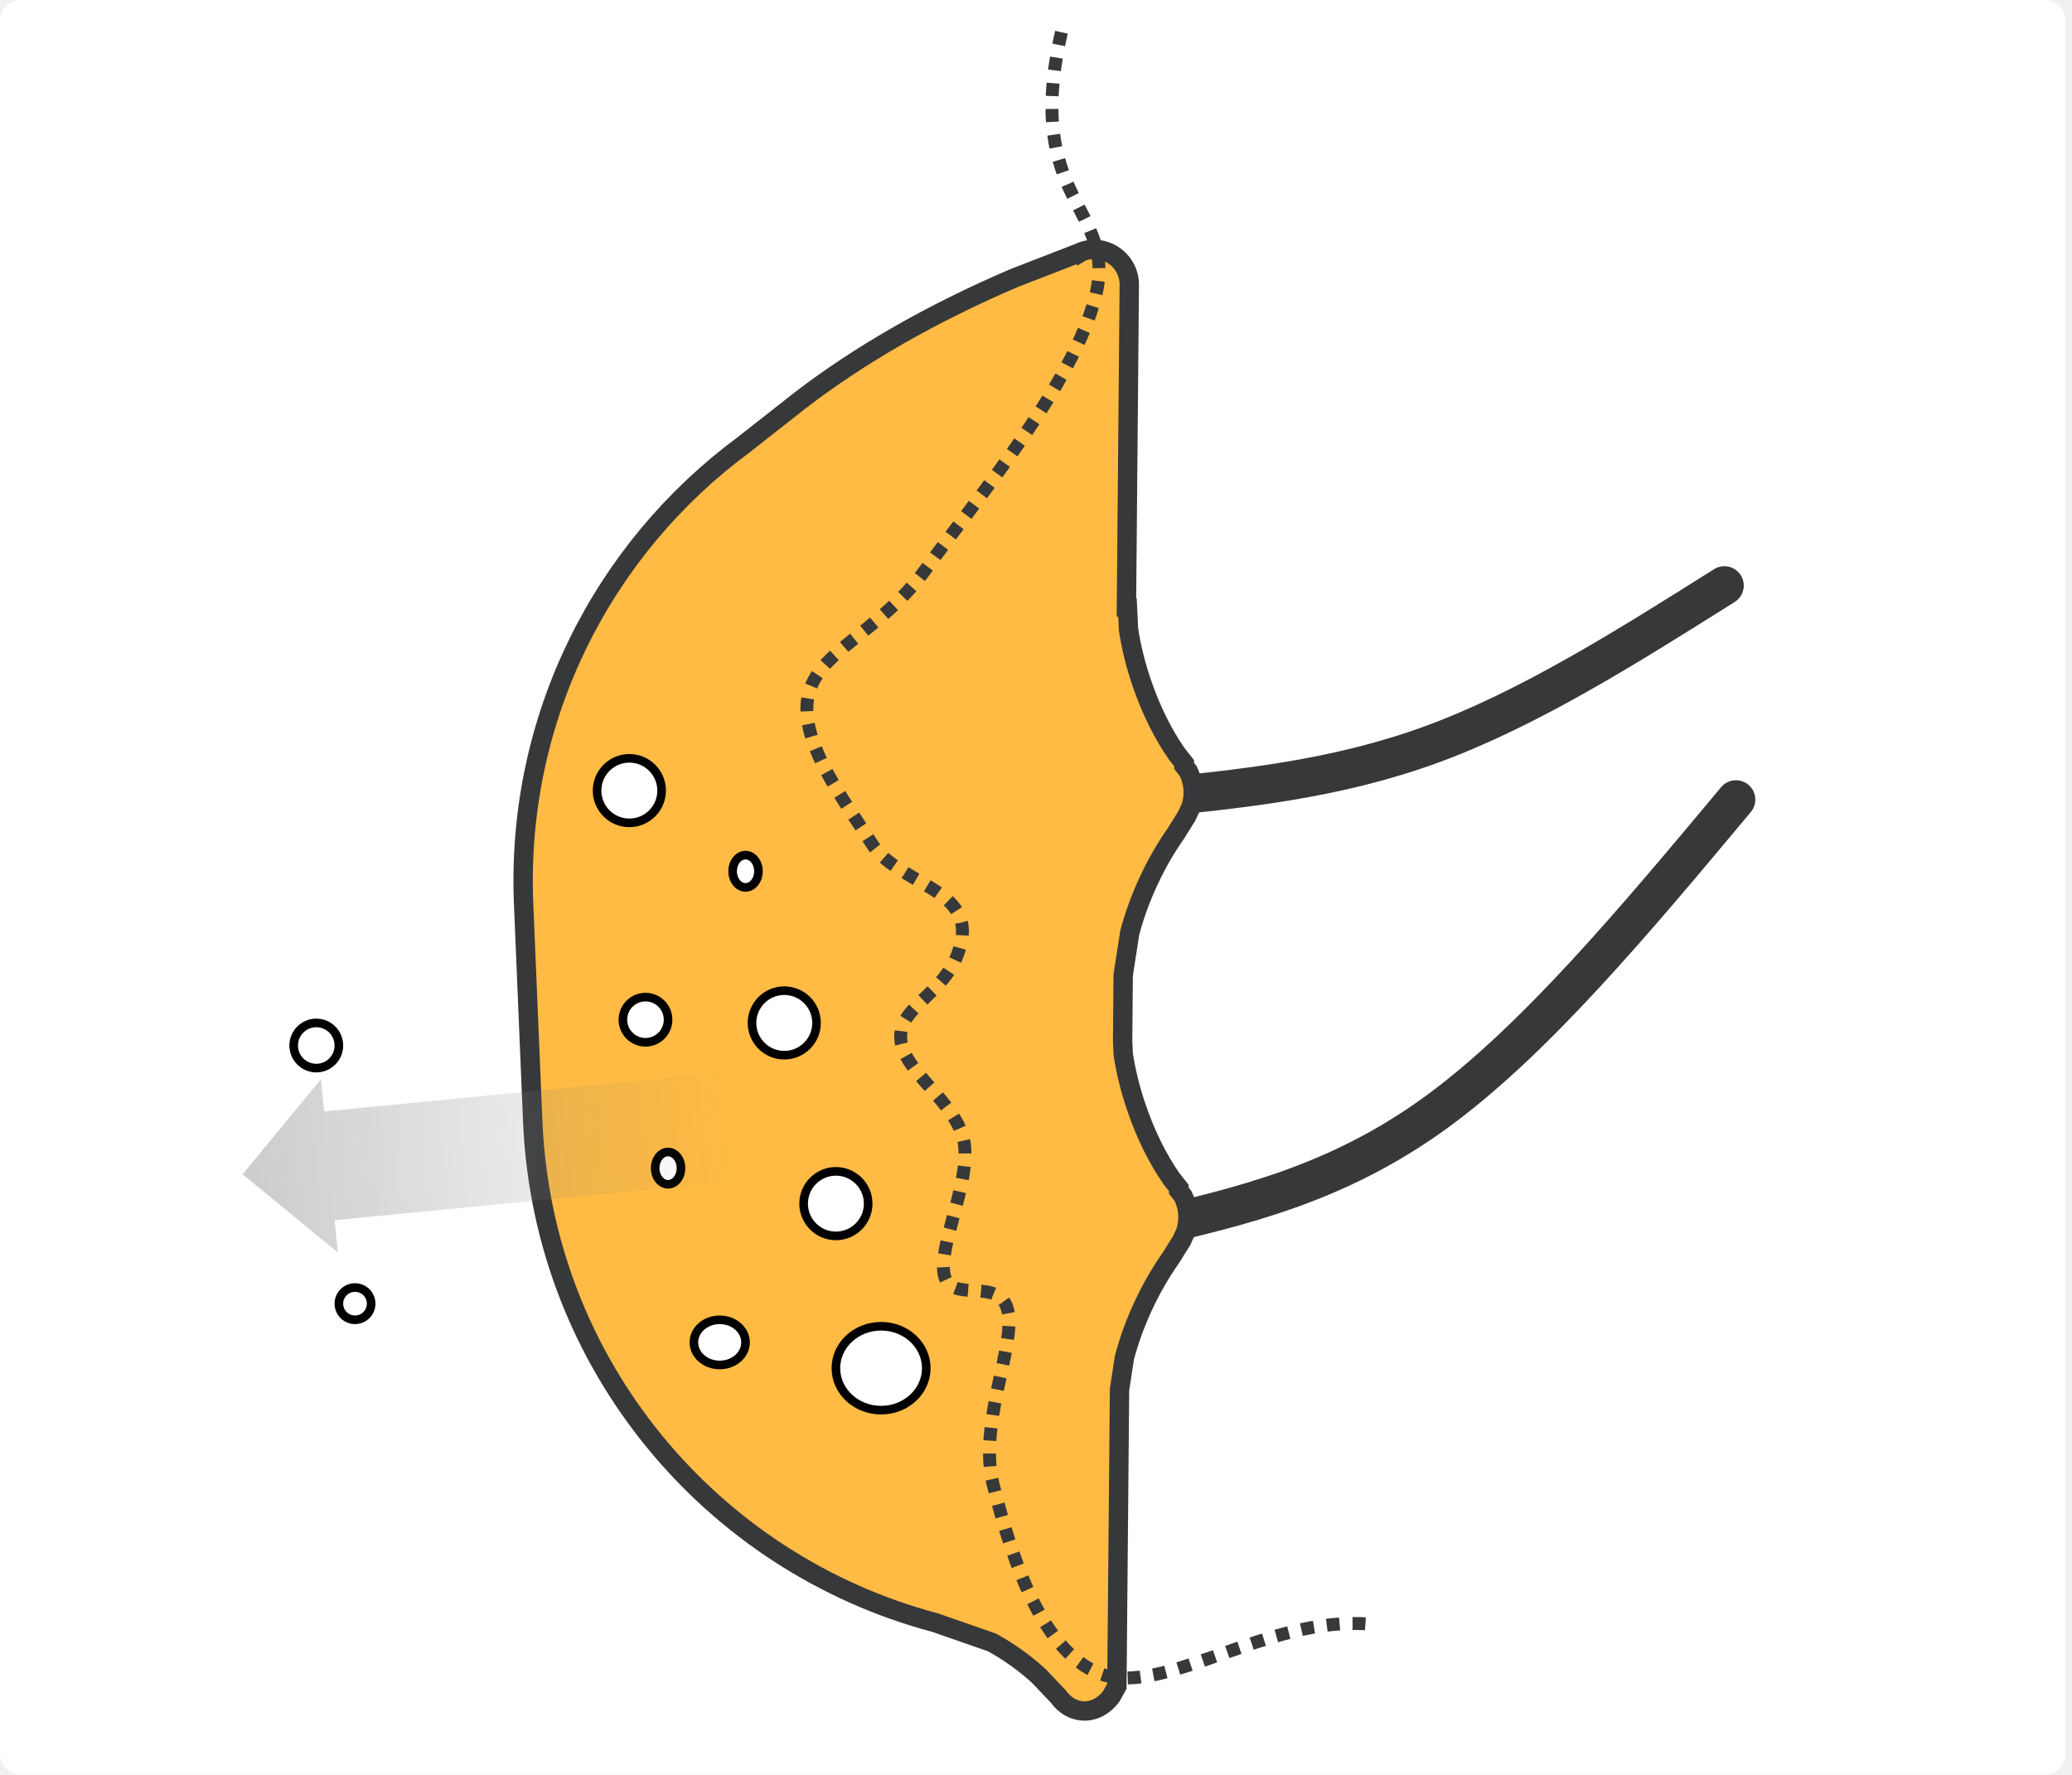
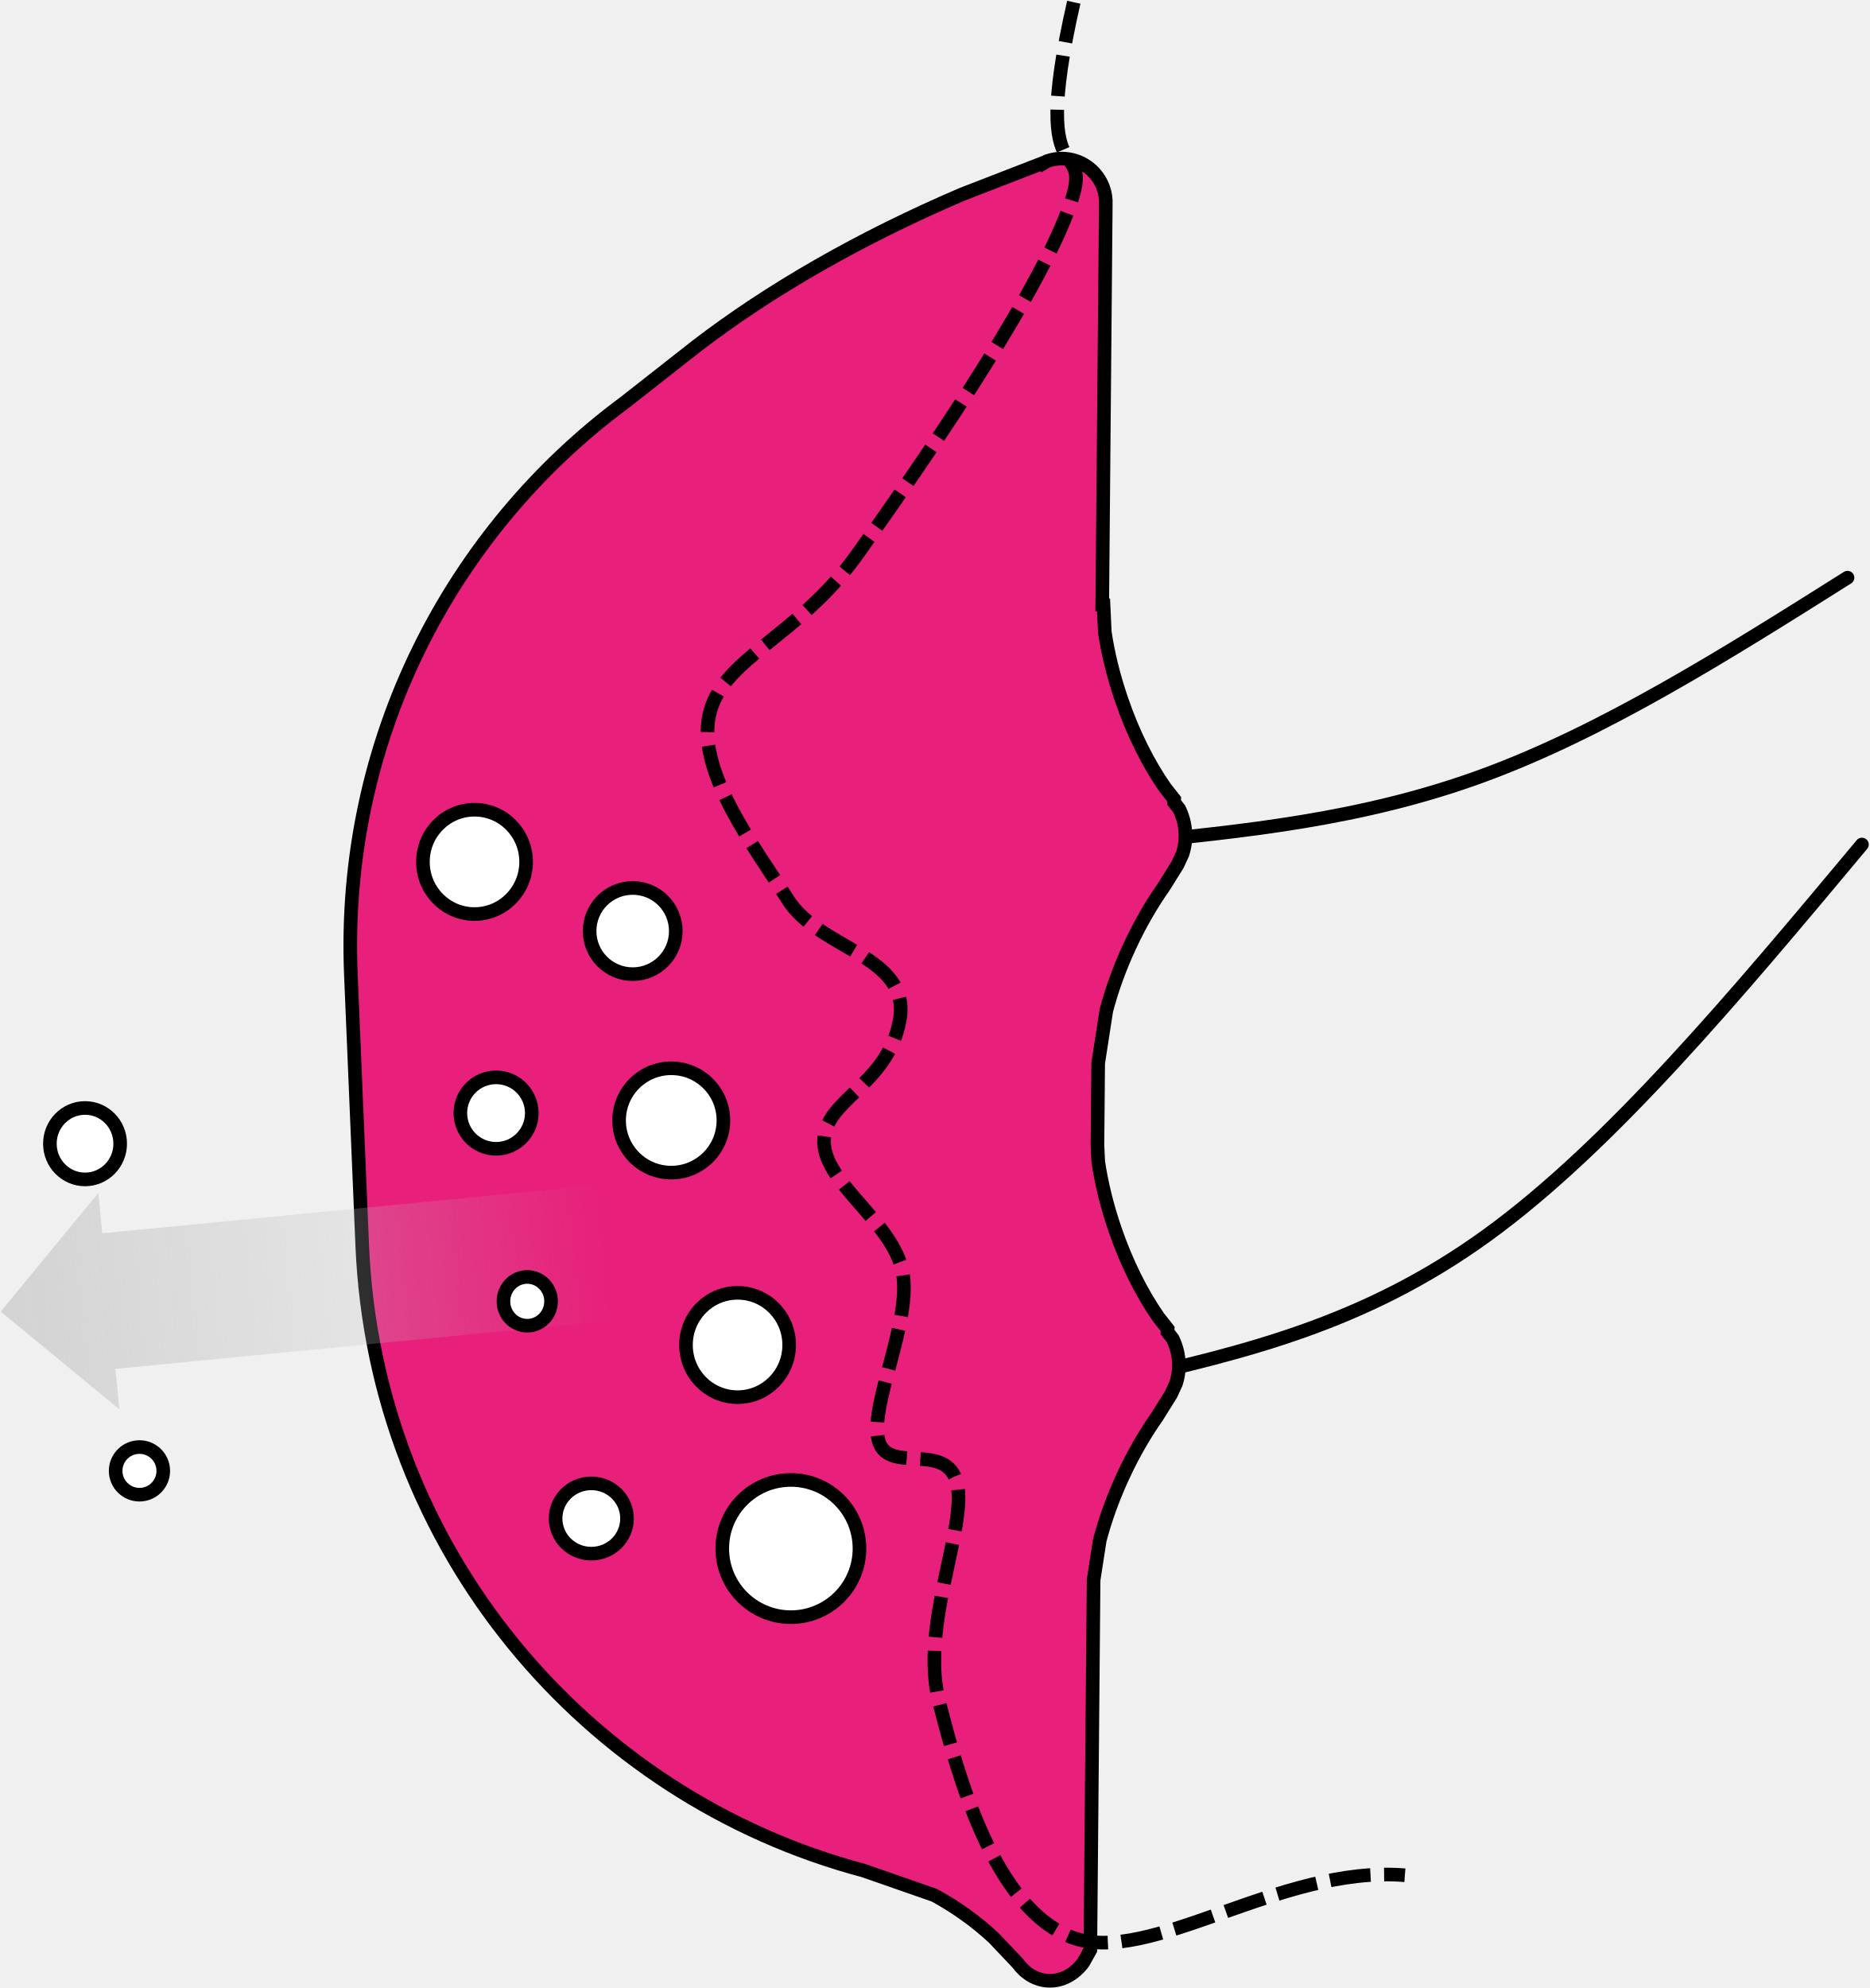
- <svg xmlns="http://www.w3.org/2000/svg" width="321" height="275" viewBox="0 0 321 275" overflow="hidden">
+ <svg xmlns="http://www.w3.org/2000/svg" width="1649" height="1753" overflow="hidden">
  <defs>
    <clipPath id="clip0">
-       <rect x="1392" y="355" width="321" height="275" />
+       <rect x="-2303" y="-2848" width="1649" height="1753" />
    </clipPath>
-     <linearGradient x1="0" y1="13.501" x2="76.089" y2="13.501" gradientUnits="userSpaceOnUse" spreadMethod="reflect" id="fill1">
-       <stop offset="0" stop-color="#7F7F7F" stop-opacity="0" />
-       <stop offset="0.01" stop-color="#7F7F7F" stop-opacity="0.004" />
-       <stop offset="0.02" stop-color="#7F7F7F" stop-opacity="0.008" />
-       <stop offset="0.03" stop-color="#7F7F7F" stop-opacity="0.012" />
-       <stop offset="0.04" stop-color="#7F7F7F" stop-opacity="0.016" />
-       <stop offset="0.05" stop-color="#7F7F7F" stop-opacity="0.02" />
-       <stop offset="0.059" stop-color="#7E7E7E" stop-opacity="0.024" />
-       <stop offset="0.069" stop-color="#7F7F7F" stop-opacity="0.028" />
-       <stop offset="0.079" stop-color="#7F7F7F" stop-opacity="0.032" />
-       <stop offset="0.089" stop-color="#7F7F7F" stop-opacity="0.036" />
-       <stop offset="0.099" stop-color="#7F7F7F" stop-opacity="0.04" />
-       <stop offset="0.109" stop-color="#7F7F7F" stop-opacity="0.044" />
-       <stop offset="0.119" stop-color="#7F7F7F" stop-opacity="0.048" />
-       <stop offset="0.129" stop-color="#7E7E7E" stop-opacity="0.051" />
-       <stop offset="0.139" stop-color="#7F7F7F" stop-opacity="0.055" />
-       <stop offset="0.149" stop-color="#7F7F7F" stop-opacity="0.059" />
-       <stop offset="0.158" stop-color="#7F7F7F" stop-opacity="0.063" />
-       <stop offset="0.168" stop-color="#7F7F7F" stop-opacity="0.067" />
-       <stop offset="0.178" stop-color="#7E7E7E" stop-opacity="0.071" />
-       <stop offset="0.188" stop-color="#7F7F7F" stop-opacity="0.075" />
-       <stop offset="0.198" stop-color="#7F7F7F" stop-opacity="0.079" />
-       <stop offset="0.208" stop-color="#7E7E7E" stop-opacity="0.083" />
-       <stop offset="0.218" stop-color="#7F7F7F" stop-opacity="0.087" />
-       <stop offset="0.228" stop-color="#7F7F7F" stop-opacity="0.091" />
-       <stop offset="0.238" stop-color="#7F7F7F" stop-opacity="0.095" />
-       <stop offset="0.248" stop-color="#7F7F7F" stop-opacity="0.099" />
-       <stop offset="0.257" stop-color="#7F7F7F" stop-opacity="0.103" />
-       <stop offset="0.267" stop-color="#7F7F7F" stop-opacity="0.107" />
-       <stop offset="0.277" stop-color="#7F7F7F" stop-opacity="0.111" />
-       <stop offset="0.287" stop-color="#7F7F7F" stop-opacity="0.115" />
-       <stop offset="0.297" stop-color="#7F7F7F" stop-opacity="0.119" />
-       <stop offset="0.307" stop-color="#7F7F7F" stop-opacity="0.123" />
-       <stop offset="0.317" stop-color="#7F7F7F" stop-opacity="0.127" />
-       <stop offset="0.327" stop-color="#7F7F7F" stop-opacity="0.131" />
-       <stop offset="0.337" stop-color="#7F7F7F" stop-opacity="0.135" />
-       <stop offset="0.347" stop-color="#7F7F7F" stop-opacity="0.139" />
-       <stop offset="0.356" stop-color="#7F7F7F" stop-opacity="0.143" />
-       <stop offset="0.366" stop-color="#7F7F7F" stop-opacity="0.147" />
-       <stop offset="0.376" stop-color="#7F7F7F" stop-opacity="0.15" />
-       <stop offset="0.386" stop-color="#7F7F7F" stop-opacity="0.154" />
-       <stop offset="0.396" stop-color="#7E7E7E" stop-opacity="0.158" />
-       <stop offset="0.406" stop-color="#7E7E7E" stop-opacity="0.162" />
-       <stop offset="0.416" stop-color="#7F7F7F" stop-opacity="0.166" />
-       <stop offset="0.426" stop-color="#7F7F7F" stop-opacity="0.17" />
-       <stop offset="0.436" stop-color="#7F7F7F" stop-opacity="0.174" />
-       <stop offset="0.446" stop-color="#7E7E7E" stop-opacity="0.178" />
-       <stop offset="0.455" stop-color="#7F7F7F" stop-opacity="0.182" />
-       <stop offset="0.465" stop-color="#7F7F7F" stop-opacity="0.186" />
-       <stop offset="0.475" stop-color="#7F7F7F" stop-opacity="0.19" />
-       <stop offset="0.485" stop-color="#7F7F7F" stop-opacity="0.194" />
-       <stop offset="0.495" stop-color="#7E7E7E" stop-opacity="0.198" />
-       <stop offset="0.505" stop-color="#7E7E7E" stop-opacity="0.202" />
-       <stop offset="0.515" stop-color="#7E7E7E" stop-opacity="0.206" />
-       <stop offset="0.525" stop-color="#7E7E7E" stop-opacity="0.21" />
-       <stop offset="0.535" stop-color="#7F7F7F" stop-opacity="0.214" />
-       <stop offset="0.545" stop-color="#7F7F7F" stop-opacity="0.218" />
-       <stop offset="0.554" stop-color="#7F7F7F" stop-opacity="0.222" />
-       <stop offset="0.564" stop-color="#7E7E7E" stop-opacity="0.226" />
-       <stop offset="0.574" stop-color="#7E7E7E" stop-opacity="0.23" />
-       <stop offset="0.584" stop-color="#7F7F7F" stop-opacity="0.234" />
-       <stop offset="0.594" stop-color="#7F7F7F" stop-opacity="0.238" />
-       <stop offset="0.604" stop-color="#7F7F7F" stop-opacity="0.242" />
-       <stop offset="0.614" stop-color="#7F7F7F" stop-opacity="0.246" />
-       <stop offset="0.624" stop-color="#7E7E7E" stop-opacity="0.25" />
-       <stop offset="0.634" stop-color="#7F7F7F" stop-opacity="0.253" />
-       <stop offset="0.644" stop-color="#7E7E7E" stop-opacity="0.257" />
-       <stop offset="0.653" stop-color="#7E7E7E" stop-opacity="0.261" />
-       <stop offset="0.663" stop-color="#7F7F7F" stop-opacity="0.265" />
-       <stop offset="0.673" stop-color="#7F7F7F" stop-opacity="0.269" />
-       <stop offset="0.683" stop-color="#7F7F7F" stop-opacity="0.273" />
-       <stop offset="0.693" stop-color="#7F7F7F" stop-opacity="0.277" />
-       <stop offset="0.703" stop-color="#7F7F7F" stop-opacity="0.281" />
-       <stop offset="0.713" stop-color="#7F7F7F" stop-opacity="0.285" />
-       <stop offset="0.723" stop-color="#7F7F7F" stop-opacity="0.289" />
-       <stop offset="0.733" stop-color="#7E7E7E" stop-opacity="0.293" />
-       <stop offset="0.743" stop-color="#7E7E7E" stop-opacity="0.297" />
-       <stop offset="0.752" stop-color="#7F7F7F" stop-opacity="0.301" />
-       <stop offset="0.762" stop-color="#7F7F7F" stop-opacity="0.305" />
-       <stop offset="0.772" stop-color="#7F7F7F" stop-opacity="0.309" />
-       <stop offset="0.782" stop-color="#7E7E7E" stop-opacity="0.313" />
-       <stop offset="0.792" stop-color="#7F7F7F" stop-opacity="0.317" />
-       <stop offset="0.802" stop-color="#7E7E7E" stop-opacity="0.321" />
-       <stop offset="0.812" stop-color="#7F7F7F" stop-opacity="0.325" />
-       <stop offset="0.822" stop-color="#7F7F7F" stop-opacity="0.329" />
-       <stop offset="0.832" stop-color="#7F7F7F" stop-opacity="0.333" />
-       <stop offset="0.842" stop-color="#7F7F7F" stop-opacity="0.337" />
-       <stop offset="0.851" stop-color="#7F7F7F" stop-opacity="0.341" />
-       <stop offset="0.861" stop-color="#7E7E7E" stop-opacity="0.345" />
-       <stop offset="0.871" stop-color="#7F7F7F" stop-opacity="0.349" />
-       <stop offset="0.881" stop-color="#7F7F7F" stop-opacity="0.352" />
-       <stop offset="0.891" stop-color="#7F7F7F" stop-opacity="0.356" />
-       <stop offset="0.901" stop-color="#7F7F7F" stop-opacity="0.36" />
-       <stop offset="0.911" stop-color="#7E7E7E" stop-opacity="0.364" />
-       <stop offset="0.921" stop-color="#7E7E7E" stop-opacity="0.368" />
-       <stop offset="0.931" stop-color="#7F7F7F" stop-opacity="0.372" />
-       <stop offset="0.941" stop-color="#7E7E7E" stop-opacity="0.376" />
-       <stop offset="0.95" stop-color="#7E7E7E" stop-opacity="0.38" />
-       <stop offset="0.96" stop-color="#7F7F7F" stop-opacity="0.384" />
-       <stop offset="0.97" stop-color="#7F7F7F" stop-opacity="0.388" />
-       <stop offset="0.98" stop-color="#7F7F7F" stop-opacity="0.392" />
-       <stop offset="0.99" stop-color="#7F7F7F" stop-opacity="0.396" />
-       <stop offset="1" stop-color="#7F7F7F" stop-opacity="0.4" />
+     <linearGradient x1="0" y1="95.788" x2="539.862" y2="95.788" gradientUnits="userSpaceOnUse" spreadMethod="reflect" id="fill1">
+       <stop offset="0" stop-color="#BFBFBF" stop-opacity="0" />
+       <stop offset="0.007" stop-color="#BFBFBF" stop-opacity="0.004" />
+       <stop offset="0.013" stop-color="#BFBFBF" stop-opacity="0.008" />
+       <stop offset="0.02" stop-color="#BFBFBF" stop-opacity="0.012" />
+       <stop offset="0.026" stop-color="#BFBFBF" stop-opacity="0.016" />
+       <stop offset="0.033" stop-color="#BFBFBF" stop-opacity="0.02" />
+       <stop offset="0.039" stop-color="#BFBFBF" stop-opacity="0.024" />
+       <stop offset="0.046" stop-color="#BFBFBF" stop-opacity="0.028" />
+       <stop offset="0.053" stop-color="#BFBFBF" stop-opacity="0.032" />
+       <stop offset="0.059" stop-color="#BFBFBF" stop-opacity="0.036" />
+       <stop offset="0.066" stop-color="#BFBFBF" stop-opacity="0.039" />
+       <stop offset="0.072" stop-color="#BFBFBF" stop-opacity="0.043" />
+       <stop offset="0.079" stop-color="#BFBFBF" stop-opacity="0.047" />
+       <stop offset="0.086" stop-color="#BFBFBF" stop-opacity="0.051" />
+       <stop offset="0.092" stop-color="#BEBEBE" stop-opacity="0.055" />
+       <stop offset="0.099" stop-color="#BFBFBF" stop-opacity="0.059" />
+       <stop offset="0.105" stop-color="#BFBFBF" stop-opacity="0.063" />
+       <stop offset="0.112" stop-color="#BFBFBF" stop-opacity="0.067" />
+       <stop offset="0.118" stop-color="#BFBFBF" stop-opacity="0.071" />
+       <stop offset="0.125" stop-color="#BFBFBF" stop-opacity="0.075" />
+       <stop offset="0.132" stop-color="#BFBFBF" stop-opacity="0.079" />
+       <stop offset="0.138" stop-color="#BEBEBE" stop-opacity="0.083" />
+       <stop offset="0.145" stop-color="#BFBFBF" stop-opacity="0.087" />
+       <stop offset="0.151" stop-color="#BFBFBF" stop-opacity="0.091" />
+       <stop offset="0.158" stop-color="#BFBFBF" stop-opacity="0.095" />
+       <stop offset="0.164" stop-color="#BFBFBF" stop-opacity="0.099" />
+       <stop offset="0.171" stop-color="#BFBFBF" stop-opacity="0.103" />
+       <stop offset="0.178" stop-color="#BFBFBF" stop-opacity="0.107" />
+       <stop offset="0.184" stop-color="#BFBFBF" stop-opacity="0.111" />
+       <stop offset="0.191" stop-color="#BFBFBF" stop-opacity="0.114" />
+       <stop offset="0.197" stop-color="#BFBFBF" stop-opacity="0.118" />
+       <stop offset="0.204" stop-color="#BFBFBF" stop-opacity="0.122" />
+       <stop offset="0.211" stop-color="#BFBFBF" stop-opacity="0.126" />
+       <stop offset="0.217" stop-color="#BFBFBF" stop-opacity="0.13" />
+       <stop offset="0.224" stop-color="#BFBFBF" stop-opacity="0.134" />
+       <stop offset="0.23" stop-color="#BFBFBF" stop-opacity="0.138" />
+       <stop offset="0.237" stop-color="#BFBFBF" stop-opacity="0.142" />
+       <stop offset="0.243" stop-color="#BFBFBF" stop-opacity="0.146" />
+       <stop offset="0.25" stop-color="#BFBFBF" stop-opacity="0.15" />
+       <stop offset="0.257" stop-color="#BFBFBF" stop-opacity="0.154" />
+       <stop offset="0.263" stop-color="#BFBFBF" stop-opacity="0.158" />
+       <stop offset="0.27" stop-color="#BFBFBF" stop-opacity="0.162" />
+       <stop offset="0.276" stop-color="#BFBFBF" stop-opacity="0.166" />
+       <stop offset="0.283" stop-color="#BEBEBE" stop-opacity="0.17" />
+       <stop offset="0.289" stop-color="#BFBFBF" stop-opacity="0.174" />
+       <stop offset="0.296" stop-color="#BFBFBF" stop-opacity="0.178" />
+       <stop offset="0.303" stop-color="#BFBFBF" stop-opacity="0.182" />
+       <stop offset="0.309" stop-color="#BFBFBF" stop-opacity="0.186" />
+       <stop offset="0.316" stop-color="#BFBFBF" stop-opacity="0.189" />
+       <stop offset="0.322" stop-color="#BFBFBF" stop-opacity="0.193" />
+       <stop offset="0.329" stop-color="#BEBEBE" stop-opacity="0.197" />
+       <stop offset="0.336" stop-color="#BFBFBF" stop-opacity="0.201" />
+       <stop offset="0.342" stop-color="#BFBFBF" stop-opacity="0.205" />
+       <stop offset="0.349" stop-color="#BFBFBF" stop-opacity="0.209" />
+       <stop offset="0.355" stop-color="#BFBFBF" stop-opacity="0.213" />
+       <stop offset="0.362" stop-color="#BFBFBF" stop-opacity="0.217" />
+       <stop offset="0.368" stop-color="#BFBFBF" stop-opacity="0.221" />
+       <stop offset="0.375" stop-color="#BFBFBF" stop-opacity="0.225" />
+       <stop offset="0.382" stop-color="#BFBFBF" stop-opacity="0.229" />
+       <stop offset="0.388" stop-color="#BFBFBF" stop-opacity="0.233" />
+       <stop offset="0.395" stop-color="#BFBFBF" stop-opacity="0.237" />
+       <stop offset="0.401" stop-color="#BFBFBF" stop-opacity="0.241" />
+       <stop offset="0.408" stop-color="#BFBFBF" stop-opacity="0.245" />
+       <stop offset="0.414" stop-color="#BFBFBF" stop-opacity="0.249" />
+       <stop offset="0.421" stop-color="#BEBEBE" stop-opacity="0.253" />
+       <stop offset="0.428" stop-color="#BFBFBF" stop-opacity="0.257" />
+       <stop offset="0.434" stop-color="#BFBFBF" stop-opacity="0.261" />
+       <stop offset="0.441" stop-color="#BEBEBE" stop-opacity="0.264" />
+       <stop offset="0.447" stop-color="#BFBFBF" stop-opacity="0.268" />
+       <stop offset="0.454" stop-color="#BFBFBF" stop-opacity="0.272" />
+       <stop offset="0.461" stop-color="#BFBFBF" stop-opacity="0.276" />
+       <stop offset="0.467" stop-color="#BFBFBF" stop-opacity="0.28" />
+       <stop offset="0.474" stop-color="#BFBFBF" stop-opacity="0.284" />
+       <stop offset="0.48" stop-color="#BFBFBF" stop-opacity="0.288" />
+       <stop offset="0.487" stop-color="#BFBFBF" stop-opacity="0.292" />
+       <stop offset="0.493" stop-color="#BFBFBF" stop-opacity="0.296" />
+       <stop offset="0.5" stop-color="#BFBFBF" stop-opacity="0.3" />
+       <stop offset="0.507" stop-color="#BFBFBF" stop-opacity="0.304" />
+       <stop offset="0.513" stop-color="#BFBFBF" stop-opacity="0.308" />
+       <stop offset="0.52" stop-color="#BFBFBF" stop-opacity="0.312" />
+       <stop offset="0.526" stop-color="#BFBFBF" stop-opacity="0.316" />
+       <stop offset="0.533" stop-color="#BFBFBF" stop-opacity="0.32" />
+       <stop offset="0.539" stop-color="#BFBFBF" stop-opacity="0.324" />
+       <stop offset="0.546" stop-color="#BFBFBF" stop-opacity="0.328" />
+       <stop offset="0.553" stop-color="#BFBFBF" stop-opacity="0.332" />
+       <stop offset="0.559" stop-color="#BFBFBF" stop-opacity="0.336" />
+       <stop offset="0.566" stop-color="#BFBFBF" stop-opacity="0.339" />
+       <stop offset="0.572" stop-color="#BFBFBF" stop-opacity="0.343" />
+       <stop offset="0.579" stop-color="#BFBFBF" stop-opacity="0.347" />
+       <stop offset="0.586" stop-color="#BFBFBF" stop-opacity="0.351" />
+       <stop offset="0.592" stop-color="#BFBFBF" stop-opacity="0.355" />
+       <stop offset="0.599" stop-color="#BFBFBF" stop-opacity="0.359" />
+       <stop offset="0.605" stop-color="#BFBFBF" stop-opacity="0.363" />
+       <stop offset="0.612" stop-color="#BFBFBF" stop-opacity="0.367" />
+       <stop offset="0.618" stop-color="#BFBFBF" stop-opacity="0.371" />
+       <stop offset="0.625" stop-color="#BFBFBF" stop-opacity="0.375" />
+       <stop offset="0.632" stop-color="#BFBFBF" stop-opacity="0.379" />
+       <stop offset="0.638" stop-color="#BFBFBF" stop-opacity="0.383" />
+       <stop offset="0.645" stop-color="#BFBFBF" stop-opacity="0.387" />
+       <stop offset="0.651" stop-color="#BFBFBF" stop-opacity="0.391" />
+       <stop offset="0.658" stop-color="#BFBFBF" stop-opacity="0.395" />
+       <stop offset="0.664" stop-color="#BFBFBF" stop-opacity="0.399" />
+       <stop offset="0.671" stop-color="#BFBFBF" stop-opacity="0.403" />
+       <stop offset="0.678" stop-color="#BFBFBF" stop-opacity="0.407" />
+       <stop offset="0.684" stop-color="#BFBFBF" stop-opacity="0.411" />
+       <stop offset="0.691" stop-color="#BFBFBF" stop-opacity="0.414" />
+       <stop offset="0.697" stop-color="#BFBFBF" stop-opacity="0.418" />
+       <stop offset="0.704" stop-color="#BFBFBF" stop-opacity="0.422" />
+       <stop offset="0.711" stop-color="#BFBFBF" stop-opacity="0.426" />
+       <stop offset="0.717" stop-color="#BFBFBF" stop-opacity="0.43" />
+       <stop offset="0.724" stop-color="#BFBFBF" stop-opacity="0.434" />
+       <stop offset="0.73" stop-color="#BFBFBF" stop-opacity="0.438" />
+       <stop offset="0.737" stop-color="#BFBFBF" stop-opacity="0.442" />
+       <stop offset="0.743" stop-color="#BFBFBF" stop-opacity="0.446" />
+       <stop offset="0.75" stop-color="#BFBFBF" stop-opacity="0.45" />
+       <stop offset="0.757" stop-color="#BFBFBF" stop-opacity="0.454" />
+       <stop offset="0.763" stop-color="#BFBFBF" stop-opacity="0.458" />
+       <stop offset="0.77" stop-color="#BFBFBF" stop-opacity="0.462" />
+       <stop offset="0.776" stop-color="#BFBFBF" stop-opacity="0.466" />
+       <stop offset="0.783" stop-color="#BFBFBF" stop-opacity="0.47" />
+       <stop offset="0.789" stop-color="#BFBFBF" stop-opacity="0.474" />
+       <stop offset="0.796" stop-color="#BFBFBF" stop-opacity="0.478" />
+       <stop offset="0.803" stop-color="#BFBFBF" stop-opacity="0.482" />
+       <stop offset="0.809" stop-color="#BFBFBF" stop-opacity="0.486" />
+       <stop offset="0.816" stop-color="#BFBFBF" stop-opacity="0.489" />
+       <stop offset="0.822" stop-color="#BFBFBF" stop-opacity="0.493" />
+       <stop offset="0.829" stop-color="#BFBFBF" stop-opacity="0.497" />
+       <stop offset="0.836" stop-color="#BFBFBF" stop-opacity="0.501" />
+       <stop offset="0.842" stop-color="#BFBFBF" stop-opacity="0.505" />
+       <stop offset="0.849" stop-color="#BFBFBF" stop-opacity="0.509" />
+       <stop offset="0.855" stop-color="#BFBFBF" stop-opacity="0.513" />
+       <stop offset="0.862" stop-color="#BFBFBF" stop-opacity="0.517" />
+       <stop offset="0.868" stop-color="#BFBFBF" stop-opacity="0.521" />
+       <stop offset="0.875" stop-color="#BFBFBF" stop-opacity="0.525" />
+       <stop offset="0.882" stop-color="#BFBFBF" stop-opacity="0.529" />
+       <stop offset="0.888" stop-color="#BFBFBF" stop-opacity="0.533" />
+       <stop offset="0.895" stop-color="#BFBFBF" stop-opacity="0.537" />
+       <stop offset="0.901" stop-color="#BFBFBF" stop-opacity="0.541" />
+       <stop offset="0.908" stop-color="#BFBFBF" stop-opacity="0.545" />
+       <stop offset="0.914" stop-color="#BFBFBF" stop-opacity="0.549" />
+       <stop offset="0.921" stop-color="#BFBFBF" stop-opacity="0.553" />
+       <stop offset="0.928" stop-color="#BFBFBF" stop-opacity="0.557" />
+       <stop offset="0.934" stop-color="#BFBFBF" stop-opacity="0.561" />
+       <stop offset="0.941" stop-color="#BFBFBF" stop-opacity="0.564" />
+       <stop offset="0.947" stop-color="#BFBFBF" stop-opacity="0.568" />
+       <stop offset="0.954" stop-color="#BFBFBF" stop-opacity="0.572" />
+       <stop offset="0.961" stop-color="#BFBFBF" stop-opacity="0.576" />
+       <stop offset="0.967" stop-color="#BFBFBF" stop-opacity="0.58" />
+       <stop offset="0.974" stop-color="#BFBFBF" stop-opacity="0.584" />
+       <stop offset="0.98" stop-color="#BFBFBF" stop-opacity="0.588" />
+       <stop offset="0.987" stop-color="#BFBFBF" stop-opacity="0.592" />
+       <stop offset="0.993" stop-color="#BFBFBF" stop-opacity="0.596" />
+       <stop offset="1" stop-color="#BFBFBF" stop-opacity="0.6" />
    </linearGradient>
  </defs>
-   <g clip-path="url(#clip0)" transform="translate(-1392 -355)">
-     <path d="M1392 358.289C1392 356.472 1393.47 355 1395.29 355L1708.71 355C1710.53 355 1712 356.472 1712 358.289L1712 626.711C1712 628.527 1710.53 630 1708.71 630L1395.29 630C1393.47 630 1392 628.527 1392 626.711Z" fill="#FFFFFF" fill-rule="evenodd" />
-     <text fill="#FFFFFF" font-family="Segoe UI,Segoe UI_MSFontService,sans-serif" font-weight="300" font-size="24" transform="translate(1546.55 501)">z</text>
-     <path d="M1569.19 478.734C1584.03 477.276 1598.87 475.818 1613.86 470.318 1628.85 464.817 1644 455.274 1659.15 445.731" stroke="#37383A" stroke-width="6" stroke-linecap="round" stroke-miterlimit="8" fill="none" fill-rule="evenodd" />
-     <path d="M1569.19 545.434C1584.14 541.98 1599.08 538.527 1614.37 527.437 1629.66 516.348 1645.3 497.622 1660.94 478.897" stroke="#37383A" stroke-width="6" stroke-linecap="round" stroke-miterlimit="8" fill="none" fill-rule="evenodd" />
-     <path d="M1561.78 393.656C1564.8 393.817 1567.11 396.393 1566.95 399.409L1566.51 449.123 1566.67 449.132 1566.83 452.501C1567.22 455.126 1567.9 457.93 1568.87 460.783 1570.33 465.064 1572.24 468.852 1574.32 471.826L1575.46 473.274 1575.44 473.655 1576.09 474.498C1576.64 475.648 1576.91 476.894 1576.85 478.183 1576.81 478.827 1576.69 479.452 1576.5 480.051L1575.86 481.431 1574.18 484.132C1572.65 486.302 1571.2 488.797 1569.93 491.531 1568.66 494.265 1567.69 496.98 1567.02 499.548L1566.01 506.07 1565.92 516.254 1566.01 518.324C1566.41 520.95 1567.08 523.753 1568.06 526.607 1569.51 530.888 1571.42 534.675 1573.5 537.65L1574.64 539.098 1574.62 539.478 1575.28 540.322C1575.83 541.471 1576.1 542.717 1576.03 544.006 1575.99 544.651 1575.88 545.276 1575.68 545.875L1575.05 547.255 1573.36 549.955C1571.83 552.125 1570.38 554.62 1569.11 557.354 1567.84 560.088 1566.87 562.803 1566.2 565.372L1565.44 570.296 1565.03 616.286 1564.15 617.864C1563.06 619.319 1561.48 620.199 1559.77 620.108 1558.25 620.026 1556.92 619.193 1555.99 617.911L1553 614.752C1550.82 612.734 1548.36 610.967 1545.66 609.487L1536.86 606.42C1502.25 597.227 1476.11 566.402 1474.53 528.742L1473.12 495.068C1471.9 466.099 1485.51 439.943 1507.2 423.924L1516 417.01C1525.21 409.933 1536.38 403.537 1549.06 398.102L1558.93 394.277 1559.02 394.339 1559.63 393.972C1560.3 393.73 1561.03 393.616 1561.78 393.656Z" stroke="#37383A" stroke-width="3" stroke-miterlimit="8" fill="#FFBB43" fill-rule="evenodd" />
-     <path d="M1556.44 360C1550.4 386.334 1565.19 387.041 1561.73 400.85 1558.27 414.66 1543.11 432.516 1535.68 442.857 1528.26 453.198 1518.63 455.767 1517.19 462.897 1515.74 470.026 1523.04 479.34 1527 485.634 1530.96 491.929 1542.48 492.571 1540.97 500.664 1539.46 508.757 1531.47 510.491 1531.53 515.694 1531.59 520.896 1540.21 525.714 1541.34 531.88 1542.48 538.046 1537.19 548.323 1538.32 552.69 1539.46 557.058 1546.88 552.69 1548.14 558.086 1549.4 563.481 1543.48 575.685 1545.87 585.062 1548.26 594.44 1552.79 610.754 1562.48 614.351 1572.17 617.948 1588.4 605.359 1604 606.644" stroke="#37383A" stroke-width="2" stroke-miterlimit="8" stroke-dasharray="2 2" fill="none" fill-rule="evenodd" />
-     <path d="M1508.5 513.5C1508.5 510.739 1510.74 508.5 1513.5 508.5 1516.26 508.5 1518.5 510.739 1518.5 513.5 1518.5 516.261 1516.26 518.5 1513.5 518.5 1510.74 518.5 1508.5 516.261 1508.5 513.5Z" stroke="#000000" stroke-width="1.333" stroke-miterlimit="8" fill="#FFFFFF" fill-rule="evenodd" />
-     <path d="M1516.5 541.5C1516.5 538.739 1518.74 536.5 1521.5 536.5 1524.26 536.5 1526.5 538.739 1526.5 541.5 1526.5 544.261 1524.26 546.5 1521.5 546.5 1518.74 546.5 1516.5 544.261 1516.5 541.5Z" stroke="#000000" stroke-width="1.333" stroke-miterlimit="8" fill="#FFFFFF" fill-rule="evenodd" />
-     <path d="M1493.5 536C1493.5 534.619 1494.4 533.5 1495.5 533.5 1496.6 533.5 1497.5 534.619 1497.5 536 1497.5 537.381 1496.6 538.5 1495.5 538.5 1494.4 538.5 1493.5 537.381 1493.5 536Z" stroke="#000000" stroke-width="1.333" stroke-miterlimit="8" fill="#FFFFFF" fill-rule="evenodd" />
-     <path d="M1488.5 513C1488.5 511.067 1490.07 509.5 1492 509.5 1493.93 509.5 1495.5 511.067 1495.5 513 1495.5 514.933 1493.93 516.5 1492 516.5 1490.07 516.5 1488.5 514.933 1488.5 513Z" stroke="#000000" stroke-width="1.333" stroke-miterlimit="8" fill="#FFFFFF" fill-rule="evenodd" />
-     <path d="M1505.5 490C1505.5 488.619 1506.4 487.5 1507.5 487.5 1508.6 487.5 1509.5 488.619 1509.5 490 1509.5 491.381 1508.6 492.5 1507.5 492.5 1506.4 492.5 1505.5 491.381 1505.5 490Z" stroke="#000000" stroke-width="1.333" stroke-miterlimit="8" fill="#FFFFFF" fill-rule="evenodd" />
-     <path d="M1484.5 477.5C1484.5 474.739 1486.74 472.5 1489.5 472.5 1492.26 472.5 1494.5 474.739 1494.5 477.5 1494.5 480.261 1492.26 482.5 1489.5 482.5 1486.74 482.5 1484.5 480.261 1484.5 477.5Z" stroke="#000000" stroke-width="1.333" stroke-miterlimit="8" fill="#FFFFFF" fill-rule="evenodd" />
-     <path d="M1499.5 563C1499.5 561.067 1501.29 559.5 1503.5 559.5 1505.71 559.5 1507.5 561.067 1507.5 563 1507.5 564.933 1505.71 566.5 1503.5 566.5 1501.29 566.5 1499.5 564.933 1499.5 563Z" stroke="#000000" stroke-width="1.333" stroke-miterlimit="8" fill="#FFFFFF" fill-rule="evenodd" />
-     <path d="M1521.5 567C1521.5 563.41 1524.63 560.5 1528.5 560.5 1532.37 560.5 1535.5 563.41 1535.5 567 1535.5 570.59 1532.37 573.5 1528.5 573.5 1524.63 573.5 1521.5 570.59 1521.5 567Z" stroke="#000000" stroke-width="1.333" stroke-miterlimit="8" fill="#FFFFFF" fill-rule="evenodd" />
-     <path d="M1444.5 557C1444.5 555.619 1445.62 554.5 1447 554.5 1448.38 554.5 1449.5 555.619 1449.5 557 1449.5 558.381 1448.38 559.5 1447 559.5 1445.62 559.5 1444.5 558.381 1444.5 557Z" stroke="#000000" stroke-width="1.333" stroke-miterlimit="8" fill="#FFFFFF" fill-rule="evenodd" />
-     <path d="M1437.5 517C1437.5 515.067 1439.07 513.5 1441 513.5 1442.93 513.5 1444.5 515.067 1444.5 517 1444.5 518.933 1442.93 520.5 1441 520.5 1439.07 520.5 1437.5 518.933 1437.5 517Z" stroke="#000000" stroke-width="1.333" stroke-miterlimit="8" fill="#FFFFFF" fill-rule="evenodd" />
-     <path d="M0 5.036 62.588 5.036 62.588 0 76.089 13.501 62.588 27.001 62.588 21.965 0 21.965Z" fill="url(#fill1)" fill-rule="evenodd" transform="matrix(-0.995301 0.0968296 0.0968296 0.995301 1504.02 516.144)" />
+   <g clip-path="url(#clip0)" transform="translate(2303 2848)">
+     <path d="M-1311.86-2104.47C-1206.59-2114.81-1101.33-2125.15-994.953-2164.18-888.576-2203.21-781.087-2270.92-673.597-2338.63" stroke="#000000" stroke-width="12" stroke-linecap="round" stroke-miterlimit="8" fill="none" fill-rule="evenodd" />
+     <path d="M-1311.86-1631.22C-1205.84-1655.72-1099.82-1680.23-991.32-1758.91-882.825-1837.59-771.854-1970.45-660.883-2103.31" stroke="#000000" stroke-width="12" stroke-linecap="round" stroke-miterlimit="8" fill="none" fill-rule="evenodd" />
+     <path d="M-1364.45-2708.11C-1343.05-2706.96-1326.63-2688.69-1327.77-2667.29L-1330.89-2314.56-1329.75-2314.5-1328.63-2290.59C-1325.84-2271.97-1321.03-2252.08-1314.14-2231.83-1303.81-2201.45-1290.25-2174.58-1275.52-2153.48L-1267.42-2143.2-1267.56-2140.51-1262.9-2134.52C-1259-2126.36-1257.08-2117.52-1257.57-2108.38-1257.81-2103.81-1258.65-2099.37-1260.01-2095.12L-1264.55-2085.33-1276.51-2066.17C-1287.36-2050.77-1297.63-2033.07-1306.64-2013.67-1315.65-1994.27-1322.54-1975.01-1327.31-1956.79L-1334.47-1910.51-1335.11-1838.26-1334.42-1823.57C-1331.63-1804.94-1326.83-1785.05-1319.93-1764.8-1309.6-1734.43-1296.04-1707.55-1281.31-1686.45L-1273.21-1676.18-1273.35-1673.48-1268.69-1667.49C-1264.79-1659.34-1262.87-1650.5-1263.36-1641.35-1263.6-1636.78-1264.44-1632.34-1265.81-1628.09L-1270.34-1618.3-1282.31-1599.14C-1293.16-1583.74-1303.42-1566.04-1312.43-1546.64-1321.44-1527.24-1328.34-1507.98-1333.1-1489.76L-1338.51-1454.82-1341.4-1128.52-1347.67-1117.32C-1355.39-1107-1366.59-1100.75-1378.71-1101.4-1389.48-1101.98-1398.94-1107.89-1405.54-1116.98L-1426.78-1139.4C-1442.23-1153.71-1459.65-1166.25-1478.86-1176.75L-1541.29-1198.52C-1786.84-1263.74-1972.32-1482.45-1983.53-1749.65L-1993.55-1988.58C-2002.18-2194.11-1905.64-2379.7-1751.74-2493.35L-1689.26-2542.41C-1623.9-2592.62-1544.69-2638-1454.72-2676.56L-1384.68-2703.7-1384.04-2703.26-1379.69-2705.87C-1374.95-2707.58-1369.79-2708.39-1364.45-2708.11Z" stroke="#000000" stroke-width="12" stroke-miterlimit="8" fill="#E81F7B" fill-rule="evenodd" />
+     <path d="M-1355.99-2846C-1398.68-2658.74-1331.01-2738.97-1362.83-2657.83-1394.66-2576.68-1494.46-2432.65-1546.94-2359.12-1599.41-2285.58-1667.45-2267.31-1677.68-2216.61-1687.91-2165.92-1636.32-2099.69-1608.31-2054.93-1580.29-2010.17-1498.91-2005.6-1509.58-1948.05-1520.26-1890.5-1576.73-1878.17-1576.29-1841.17-1575.84-1804.17-1514.92-1769.92-1506.92-1726.07-1498.91-1682.22-1536.27-1609.15-1528.26-1578.09-1520.26-1547.03-1467.78-1578.09-1458.89-1539.72-1449.99-1501.35-1491.8-1414.57-1474.9-1347.89-1458-1281.2-1425.98-1165.19-1357.5-1139.61-1289.02-1114.04-1174.28-1203.56-1064-1194.42" stroke="#000000" stroke-width="12" stroke-miterlimit="8" stroke-dasharray="36 12" fill="none" fill-rule="evenodd" />
+     <path d="M-1757-1860C-1757-1885.41-1736.41-1906-1711-1906-1685.59-1906-1665-1885.41-1665-1860-1665-1834.59-1685.59-1814-1711-1814-1736.41-1814-1757-1834.59-1757-1860Z" stroke="#000000" stroke-width="12" stroke-miterlimit="8" fill="#FFFFFF" fill-rule="evenodd" />
+     <path d="M-1698-1662C-1698-1687.41-1677.63-1708-1652.5-1708-1627.37-1708-1607-1687.41-1607-1662-1607-1636.59-1627.37-1616-1652.5-1616-1677.63-1616-1698-1636.59-1698-1662Z" stroke="#000000" stroke-width="12" stroke-miterlimit="8" fill="#FFFFFF" fill-rule="evenodd" />
+     <path d="M-1897-1866.5C-1897-1883.9-1882.9-1898-1865.5-1898-1848.1-1898-1834-1883.9-1834-1866.5-1834-1849.1-1848.1-1835-1865.5-1835-1882.9-1835-1897-1849.1-1897-1866.5Z" stroke="#000000" stroke-width="12" stroke-miterlimit="8" fill="#FFFFFF" fill-rule="evenodd" />
+     <path d="M-1783-2027C-1783-2047.99-1765.99-2065-1745-2065-1724.01-2065-1707-2047.99-1707-2027-1707-2006.01-1724.01-1989-1745-1989-1765.99-1989-1783-2006.01-1783-2027Z" stroke="#000000" stroke-width="12" stroke-miterlimit="8" fill="#FFFFFF" fill-rule="evenodd" />
+     <path d="M-1930-2088C-1930-2113.41-1909.63-2134-1884.5-2134-1859.37-2134-1839-2113.41-1839-2088-1839-2062.59-1859.37-2042-1884.5-2042-1909.63-2042-1930-2062.59-1930-2088Z" stroke="#000000" stroke-width="12" stroke-miterlimit="8" fill="#FFFFFF" fill-rule="evenodd" />
+     <path d="M-1813-1509C-1813-1526.12-1798.9-1540-1781.5-1540-1764.1-1540-1750-1526.12-1750-1509-1750-1491.88-1764.1-1478-1781.5-1478-1798.9-1478-1813-1491.88-1813-1509Z" stroke="#000000" stroke-width="12" stroke-miterlimit="8" fill="#FFFFFF" fill-rule="evenodd" />
+     <path d="M-1666-1482.5C-1666-1515.91-1638.91-1543-1605.5-1543-1572.09-1543-1545-1515.91-1545-1482.5-1545-1449.09-1572.09-1422-1605.5-1422-1638.91-1422-1666-1449.09-1666-1482.5Z" stroke="#000000" stroke-width="12" stroke-miterlimit="8" fill="#FFFFFF" fill-rule="evenodd" />
+     <path d="M-2201-1551C-2201-1562.6-2191.6-1572-2180-1572-2168.4-1572-2159-1562.6-2159-1551-2159-1539.4-2168.4-1530-2180-1530-2191.6-1530-2201-1539.4-2201-1551Z" stroke="#000000" stroke-width="12" stroke-miterlimit="8" fill="#FFFFFF" fill-rule="evenodd" />
+     <path d="M-2259-1839.5C-2259-1856.9-2245.12-1871-2228-1871-2210.88-1871-2197-1856.9-2197-1839.5-2197-1822.1-2210.88-1808-2228-1808-2245.12-1808-2259-1822.1-2259-1839.5Z" stroke="#000000" stroke-width="12" stroke-miterlimit="8" fill="#FFFFFF" fill-rule="evenodd" />
+     <path d="M0 35.734 444.074 35.734 444.074 0 539.862 95.788 444.074 191.577 444.074 155.843 0 155.843Z" fill="url(#fill1)" fill-rule="evenodd" transform="matrix(-0.995301 0.0968296 0.0968296 0.995301 -1774.31 -1839.04)" />
+     <path d="M-1859-1700.5C-1859-1712.37-1849.6-1722-1838-1722-1826.4-1722-1817-1712.37-1817-1700.5-1817-1688.63-1826.4-1679-1838-1679-1849.6-1679-1859-1688.63-1859-1700.5Z" stroke="#000000" stroke-width="12" stroke-miterlimit="8" fill="#FFFFFF" fill-rule="evenodd" />
  </g>
</svg>
